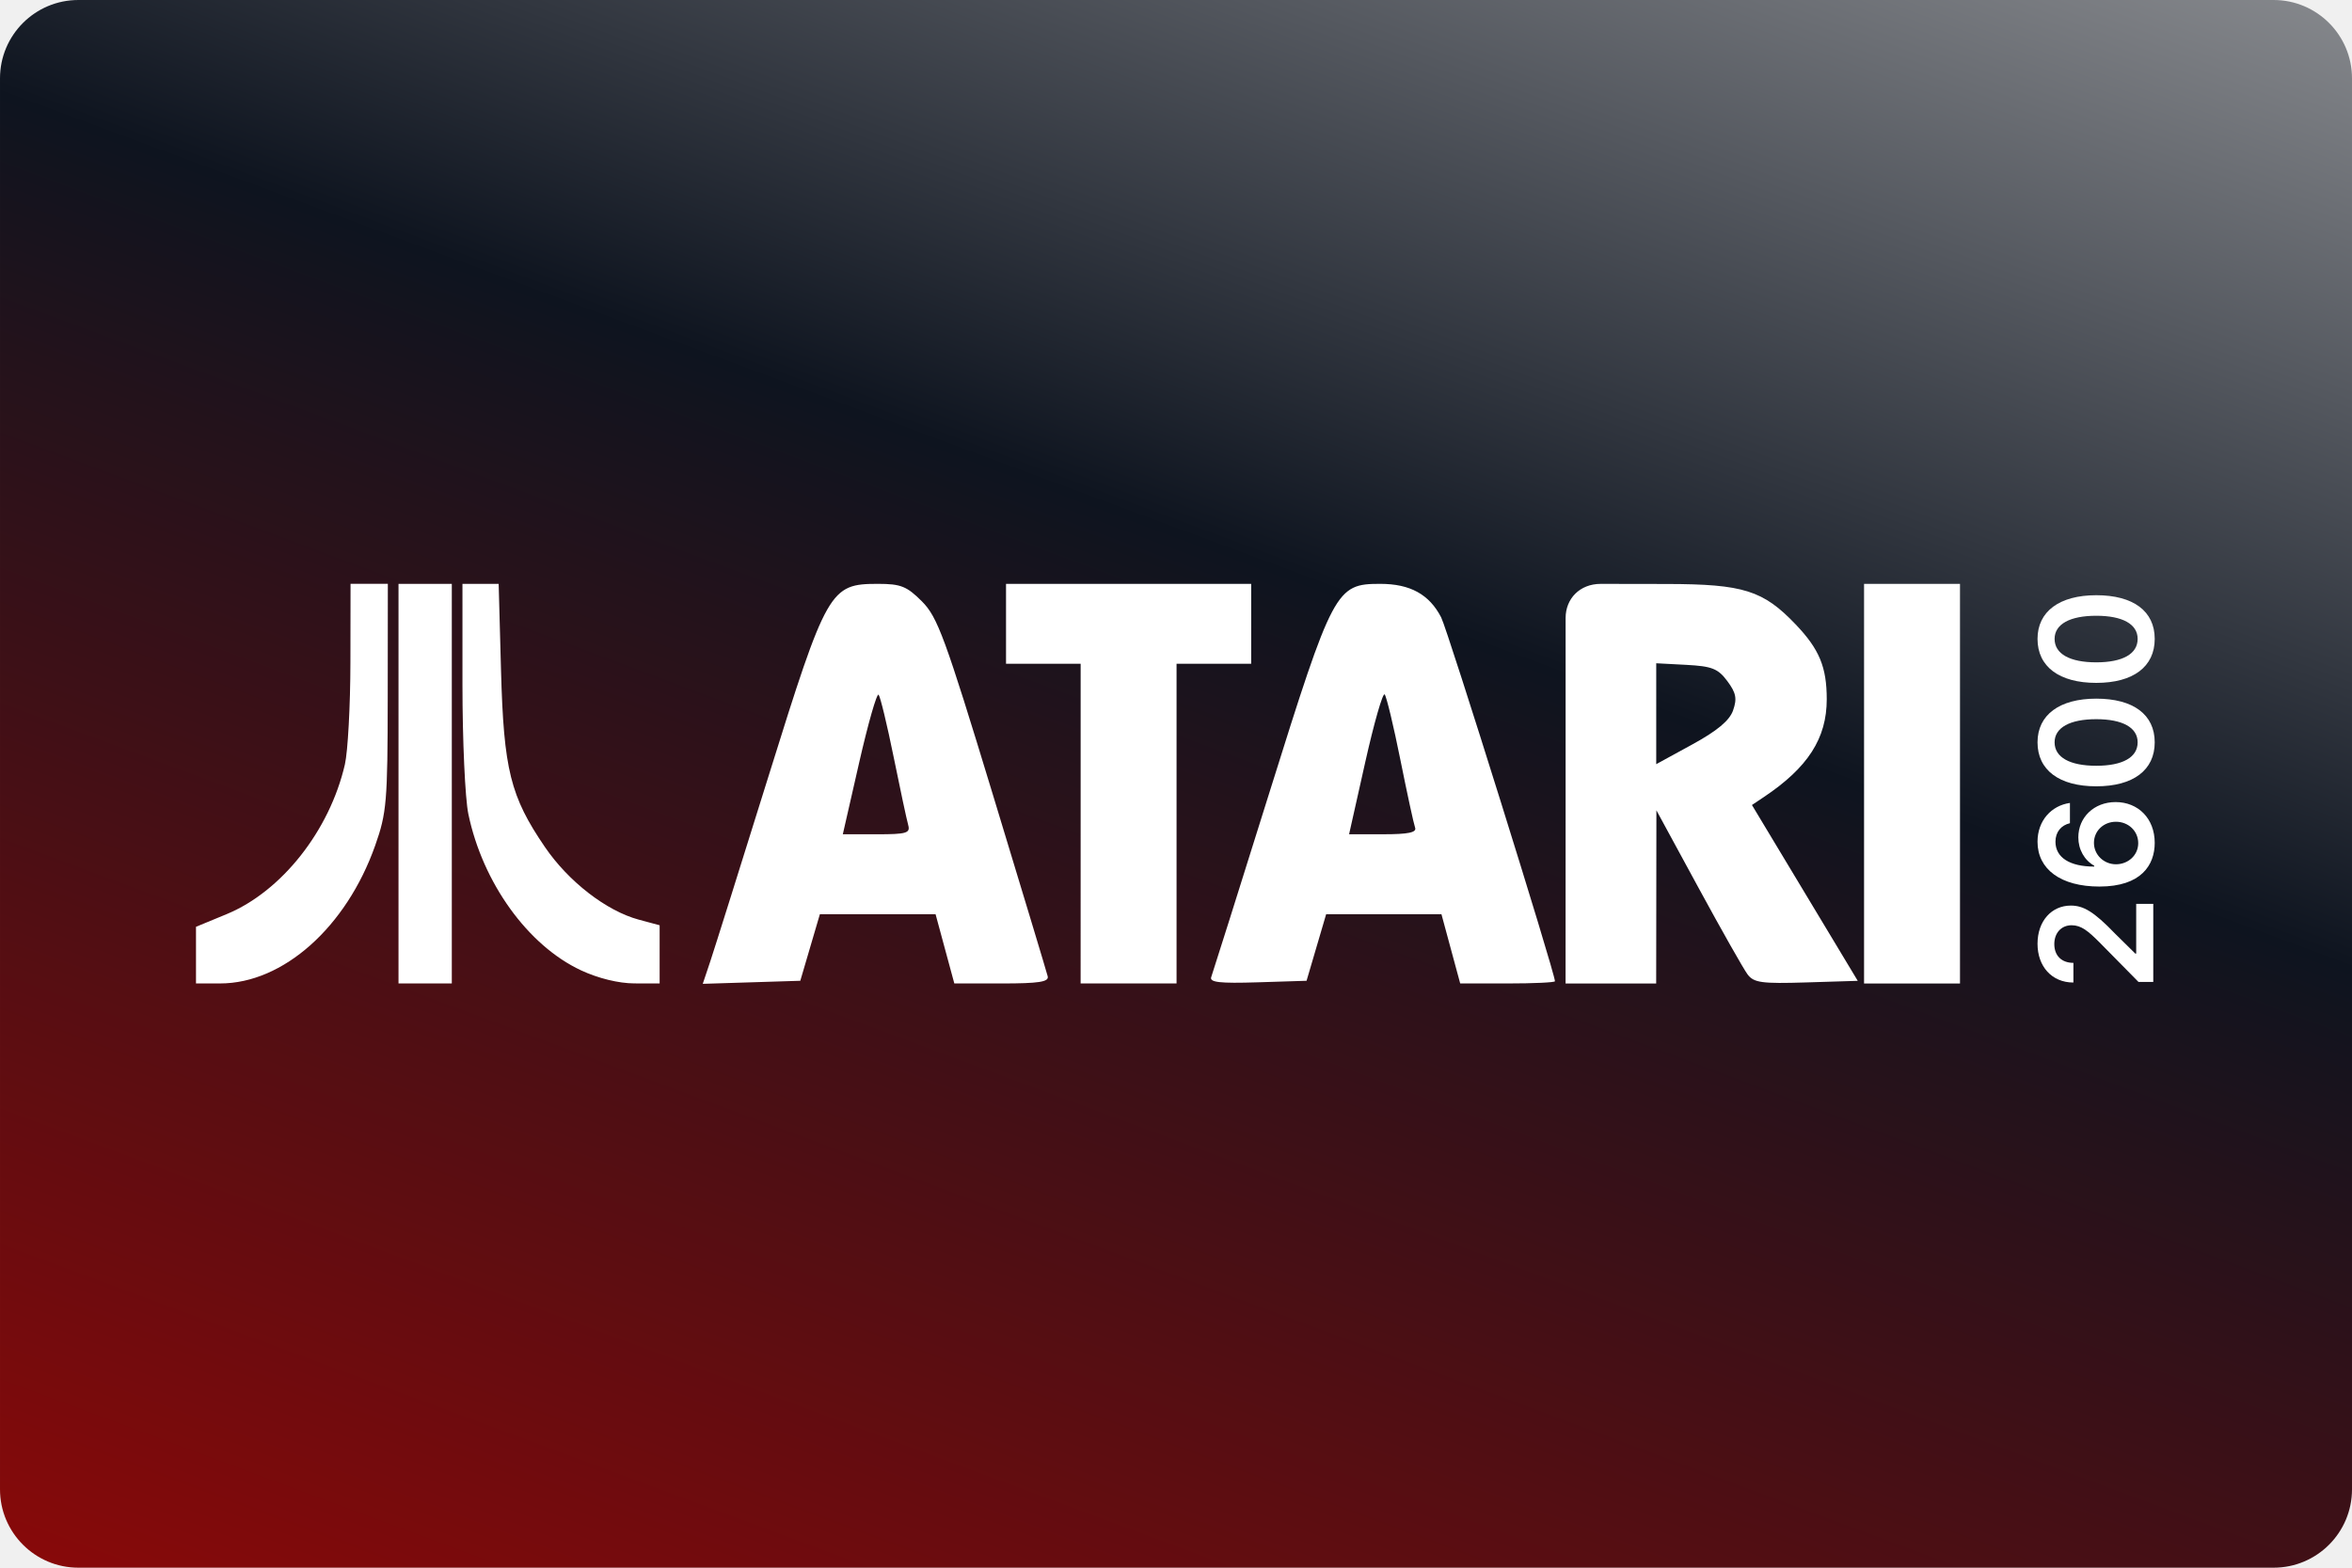
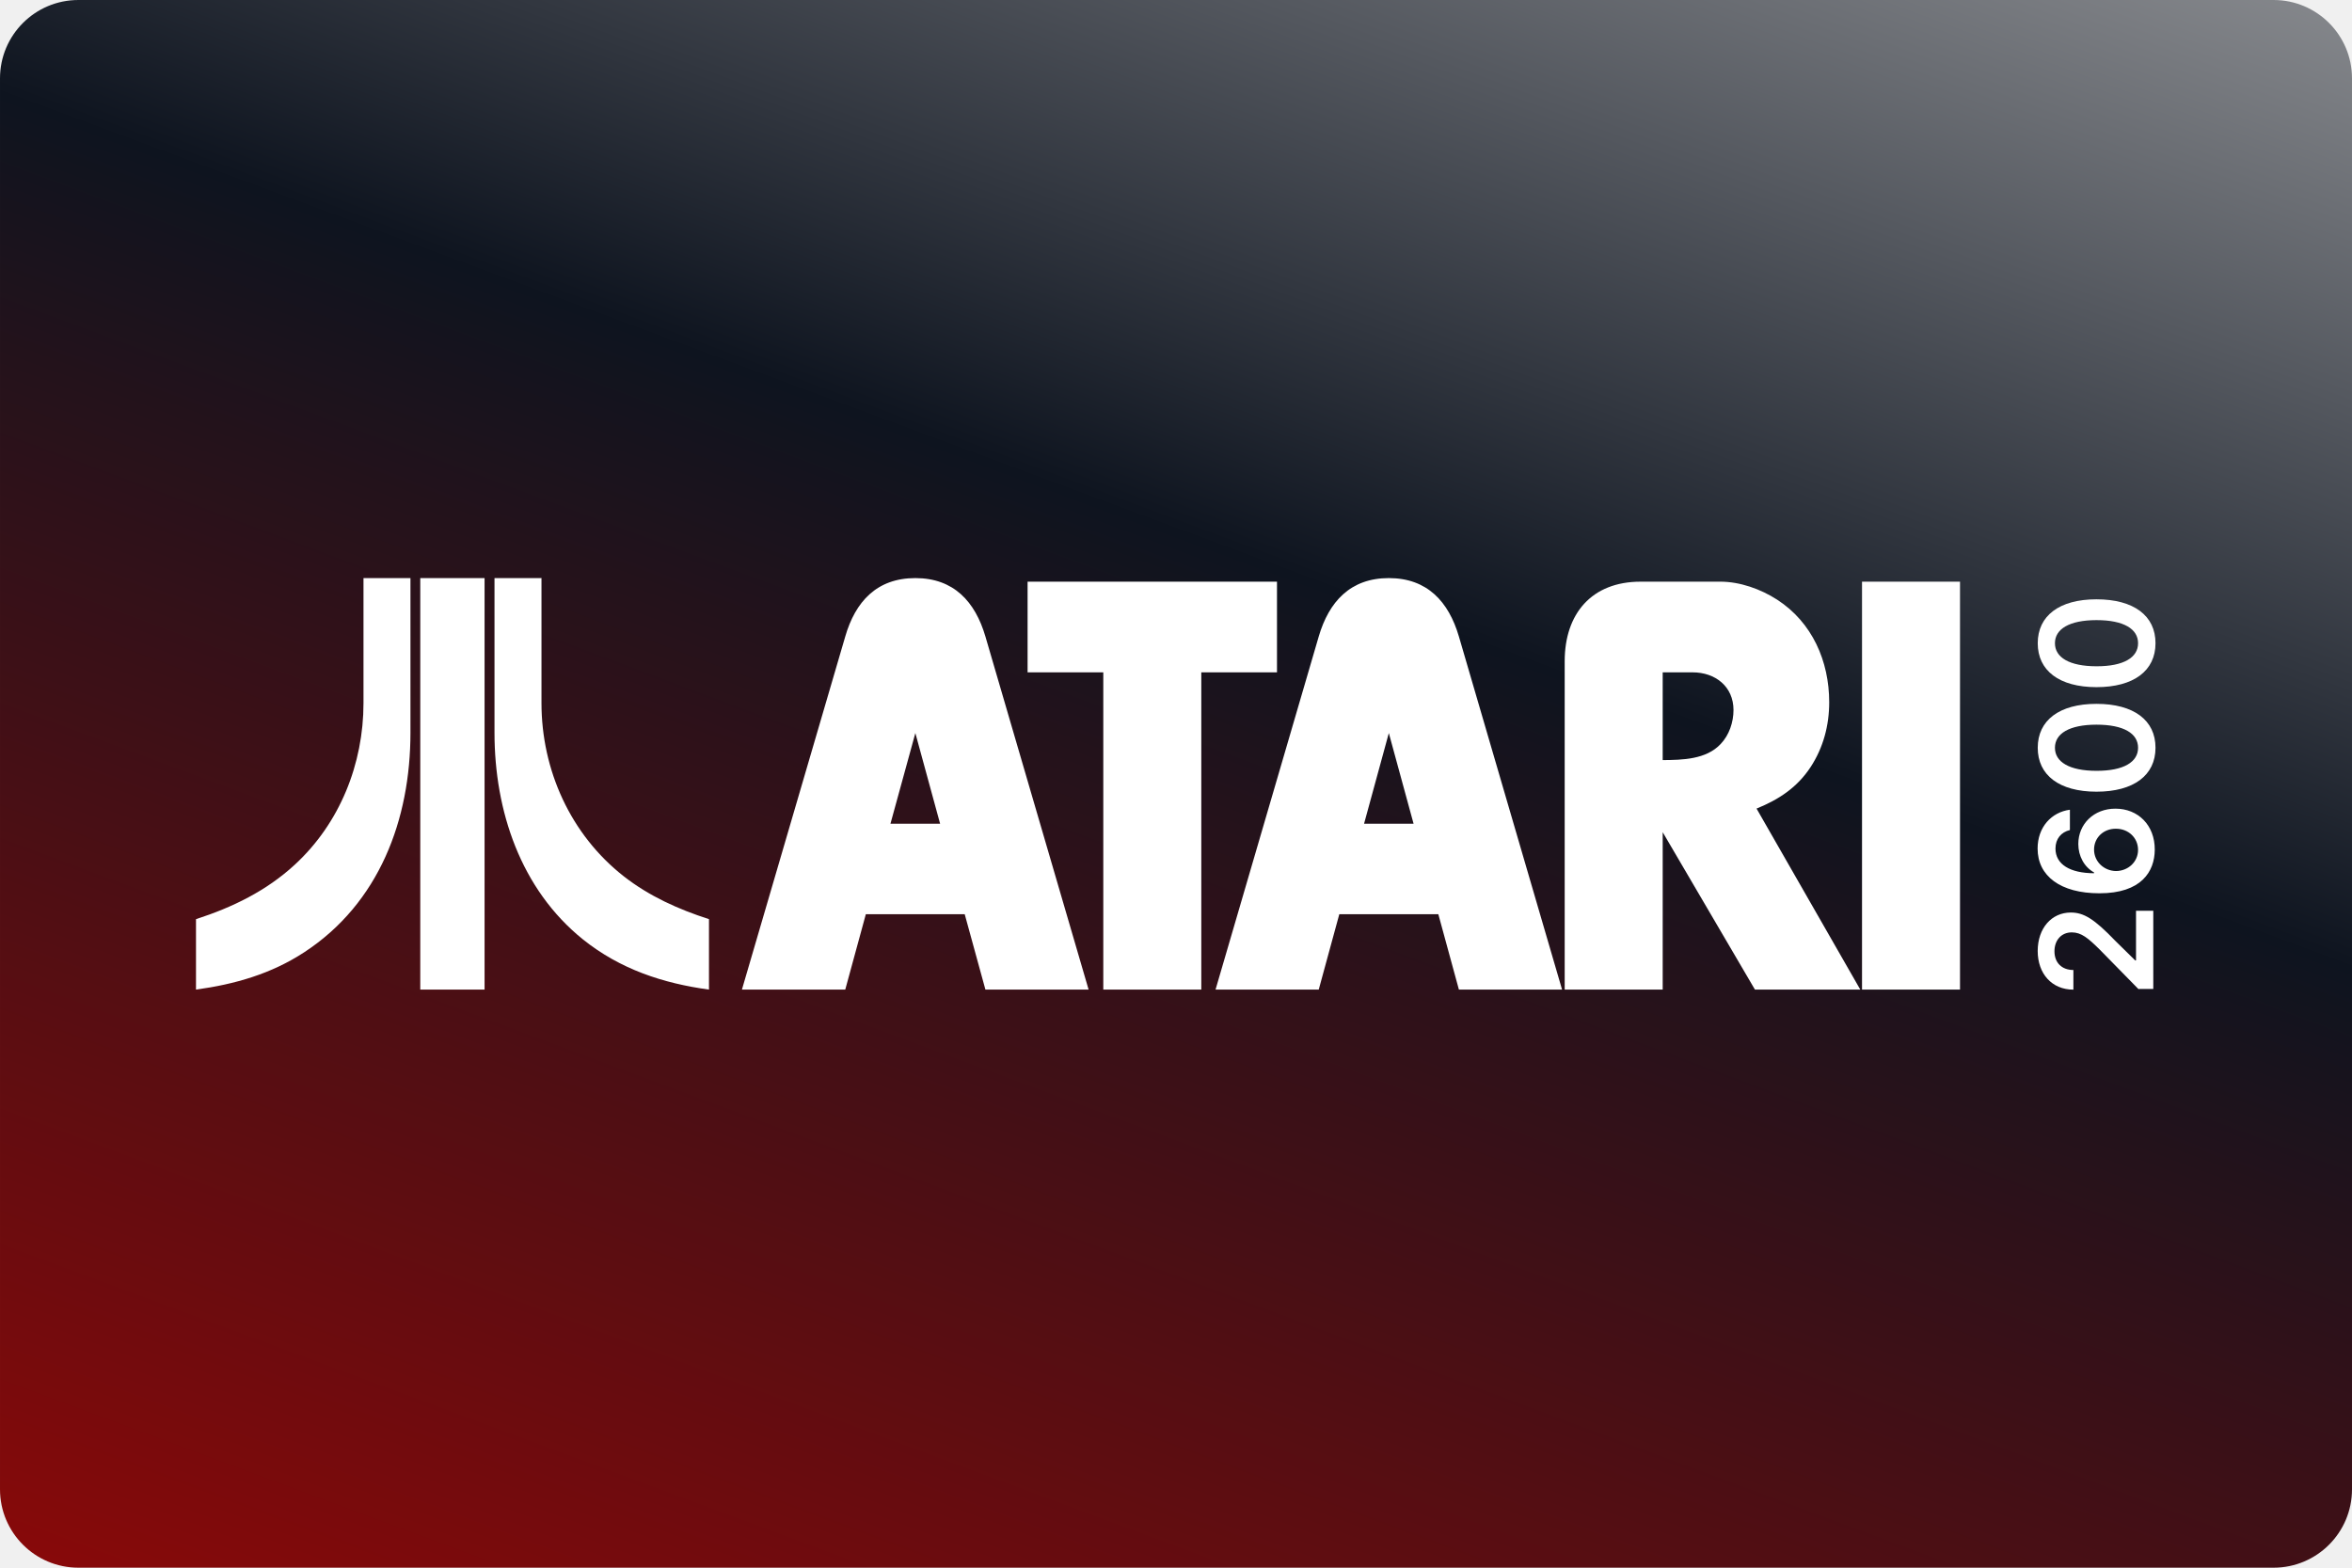
<svg xmlns="http://www.w3.org/2000/svg" width="480" height="320" version="1.1" viewBox="0 0 127 84.667">
  <defs>
    <linearGradient id="a" x1="116.42" x2="57.171" y1="-37.823" y2="121.31" gradientUnits="userSpaceOnUse">
      <stop stop-color="#d4d4d4" offset="0" />
      <stop stop-color="#0e141f" offset=".476" />
      <stop stop-color="#a10705" offset="1" />
    </linearGradient>
  </defs>
  <rect width="127" height="84.667" ry="4.233" fill="url(#a)" stroke-linecap="square" stroke-linejoin="round" stroke-width=".529" style="paint-order:stroke fill markers" />
-   <g transform="translate(0 1.3494)">
-     <path d="m10.583 50.235v-1.53l1.655-0.684c2.97-1.228 5.561-4.51 6.385-8.087 0.16-0.695 0.294-3.173 0.298-5.507l0.007-4.245h2.014l-0.006 6.115c-0.006 5.661-0.056 6.256-0.677 8.016-1.558 4.413-4.972 7.451-8.372 7.451h-1.304zm10.935-9.261v-10.791h2.878v21.582h-2.878zm9.86 10.084c-2.87-1.336-5.313-4.724-6.089-8.444-0.175-0.839-0.318-3.979-0.318-6.978v-5.453h1.955l0.127 4.676c0.146 5.363 0.504 6.804 2.373 9.541 1.274 1.866 3.32 3.448 5.066 3.919l1.126 0.303v3.143l-1.367-0.003c-0.84-0.002-1.948-0.273-2.874-0.704zm6.981-0.505c0.226-0.678 1.642-5.183 3.147-10.01 3.143-10.078 3.303-10.36 5.905-10.36 1.227 0 1.556 0.131 2.369 0.946 0.845 0.846 1.249 1.947 3.822 10.407 1.583 5.204 2.92 9.634 2.971 9.845 0.072 0.298-0.48 0.384-2.475 0.384h-2.568l-1.013-3.741h-6.246l-0.529 1.798-0.529 1.798-5.266 0.165zm10.68-7.349c-0.079-0.277-0.432-1.928-0.785-3.669-0.353-1.741-0.719-3.255-0.812-3.364-0.093-0.109-0.566 1.542-1.051 3.669l-0.882 3.868h1.836c1.611 0 1.819-0.062 1.693-0.504zm9.312-0.072v-8.633h-4.029v-4.316h13.237v4.316h-4.029v17.266h-5.18zm7.053 8.284c0.075-0.204 1.49-4.694 3.144-9.977 3.435-10.977 3.583-11.256 5.982-11.256 1.614 0 2.646 0.568 3.288 1.81 0.355 0.687 6.144 19.203 6.144 19.652 0 0.066-1.151 0.12-2.558 0.12h-2.558l-1.013-3.741h-6.225l-0.529 1.798-0.529 1.798-2.642 0.083c-2.059 0.065-2.612 8.57e-4 -2.505-0.288zm11.006-8.068c-0.072-0.198-0.43-1.849-0.796-3.669-0.365-1.82-0.746-3.405-0.846-3.523-0.1-0.117-0.574 1.534-1.052 3.669l-0.87 3.882h1.848c1.357 0 1.813-0.096 1.716-0.36zm8.128-1.454v-9.871c0-1.034 0.759-1.839 1.898-1.839l3.583 0.006c4.118 0.008 5.188 0.344 6.947 2.19 1.273 1.335 1.672 2.298 1.672 4.038 0 2.107-1.017 3.688-3.393 5.277l-0.646 0.432 5.713 9.496-2.78 0.086c-2.403 0.075-2.832 0.016-3.168-0.432-0.214-0.285-1.409-2.395-2.656-4.69l-2.268-4.173-0.006 4.676-0.006 4.676h-4.892zm9.043-4.88c0.223-0.633 0.161-0.945-0.311-1.579-0.502-0.674-0.828-0.803-2.214-0.877l-1.625-0.086v5.449l1.937-1.059c1.359-0.743 2.019-1.294 2.214-1.847zm7.072 3.961v-10.791h5.18v21.582h-5.18z" fill="#fff" stroke-width=".288" />
-     <text transform="rotate(-90)" x="-52.231" y="116.27" fill="#ffffff" font-family="sans-serif" font-size="8.467px" stroke-width=".265" style="line-height:1.25" xml:space="preserve">
-       <tspan x="-52.231" y="116.27" fill="#ffffff" font-family="Inter" font-size="8.467px" font-weight="600" stroke-width=".265">2600</tspan>
-     </text>
+   <g transform="rotate(-90 .18865 .18865)" fill="#fff" stroke-width=".265" aria-label="2600">
+     <path d="m-53.033 116.27h4.221v-0.932h-2.682v-0.042l1.061-1.079c1.197-1.149 1.527-1.708 1.527-2.402 0-1.031-0.839-1.786-2.078-1.786-1.221 0-2.087 0.758-2.087 1.927h1.061c0-0.628 0.397-1.022 1.01-1.022 0.586 0 1.022 0.358 1.022 0.938 0 0.514-0.313 0.881-0.92 1.497l-2.138 2.096z" />
+     <path d="m-45.516 116.35c1.329 9e-3 2.222-0.905 2.219-2.123 3e-3 -1.164-0.827-2.005-1.906-2.005-0.661 0-1.245 0.322-1.539 0.851h-0.042c3e-3 -1.296 0.478-2.084 1.332-2.084 0.529 0 0.887 0.307 1.001 0.779h1.097c-0.132-0.995-0.935-1.744-2.099-1.744-1.479 0-2.414 1.233-2.414 3.337-3e-3 2.258 1.17 2.983 2.351 2.989zm-6e-3 -0.902c-0.658 0-1.139-0.544-1.143-1.188 6e-3 -0.646 0.505-1.188 1.158-1.188 0.652 0 1.131 0.517 1.127 1.179 3e-3 0.673-0.49 1.197-1.143 1.197z" />
+     <path d="m-40.008 116.39c1.485 3e-3 2.372-1.17 2.372-3.19 0-2.008-0.893-3.169-2.372-3.169s-2.369 1.158-2.372 3.169c0 2.017 0.887 3.19 2.372 3.19zm0-0.941c-0.767 0-1.248-0.77-1.245-2.249 3e-3 -1.467 0.481-2.24 1.245-2.24 0.767 0 1.245 0.773 1.248 2.24 0 1.479-0.478 2.249-1.248 2.249z" />
+     <path d="m-34.362 116.39c1.485 3e-3 2.372-1.17 2.372-3.19 0-2.008-0.893-3.169-2.372-3.169s-2.369 1.158-2.372 3.169c0 2.017 0.887 3.19 2.372 3.19zm0-0.941c-0.767 0-1.248-0.77-1.245-2.249 3e-3 -1.467 0.481-2.24 1.245-2.24 0.767 0 1.245 0.773 1.248 2.24 0 1.479-0.478 2.249-1.248 2.249z" />
  </g>
  <style type="text/css">.st0{fill:#FC0C18;}
	.st1{fill:#FC0C18;}</style>
+   <path d="m19.627 31.221v6.75c0 3.284-1.276 6.492-3.715 8.734-1.532 1.412-3.366 2.302-5.329 2.936v3.805c2.091-0.287 4.054-0.846 5.843-2.016 4.054-2.65 5.737-7.171 5.737-11.859v-8.349zm3.066 0v22.225h3.472v-22.225zm4.008 0v8.349c0 4.22 1.412 8.463 4.786 11.173 2.001 1.6 4.304 2.363 6.795 2.703v-3.805c-1.661-0.536-3.224-1.238-4.605-2.317-2.869-2.25-4.439-5.737-4.439-9.354v-6.75zm22.724 0c-2.083 0-3.24 1.275-3.784 3.155l-5.58 19.07h5.58l1.111-4.072h5.339l1.118 4.072h5.572l-5.572-19.07c-0.552-1.881-1.709-3.155-3.784-3.155zm25.566 0c-2.075 0-3.233 1.275-3.784 3.155l-5.572 19.07h5.572l1.111-4.072h5.347l1.111 4.072h5.571l-5.571-19.07c-0.552-1.881-1.71-3.155-3.785-3.155zm-19.505 0.194v4.897h4.088v17.134h5.292v-17.134h4.087v-4.897zm33.097 0c-2.634 0-4.095 1.726-4.095 4.298v17.733h5.292v-8.501l4.981 8.501h5.689l-5.602-9.776c1.204-0.49 2.19-1.135 2.921-2.246 0.684-1.049 1.002-2.246 1.002-3.498 0-2.215-0.916-4.313-2.812-5.54-0.894-0.575-2.005-0.972-3.077-0.972zm11.96 0v22.031h5.291v-22.031zm-10.763 4.897h1.616c1.22 0 2.207 0.761 2.207 2.035 0 0.661-0.233 1.352-0.692 1.834-0.785 0.839-2.067 0.862-3.131 0.87zm-40.354 3.279 1.336 4.895h-2.68zm25.566 0 1.336 4.895h-2.673z" fill="#fff" fill-rule="evenodd" />
</svg>
